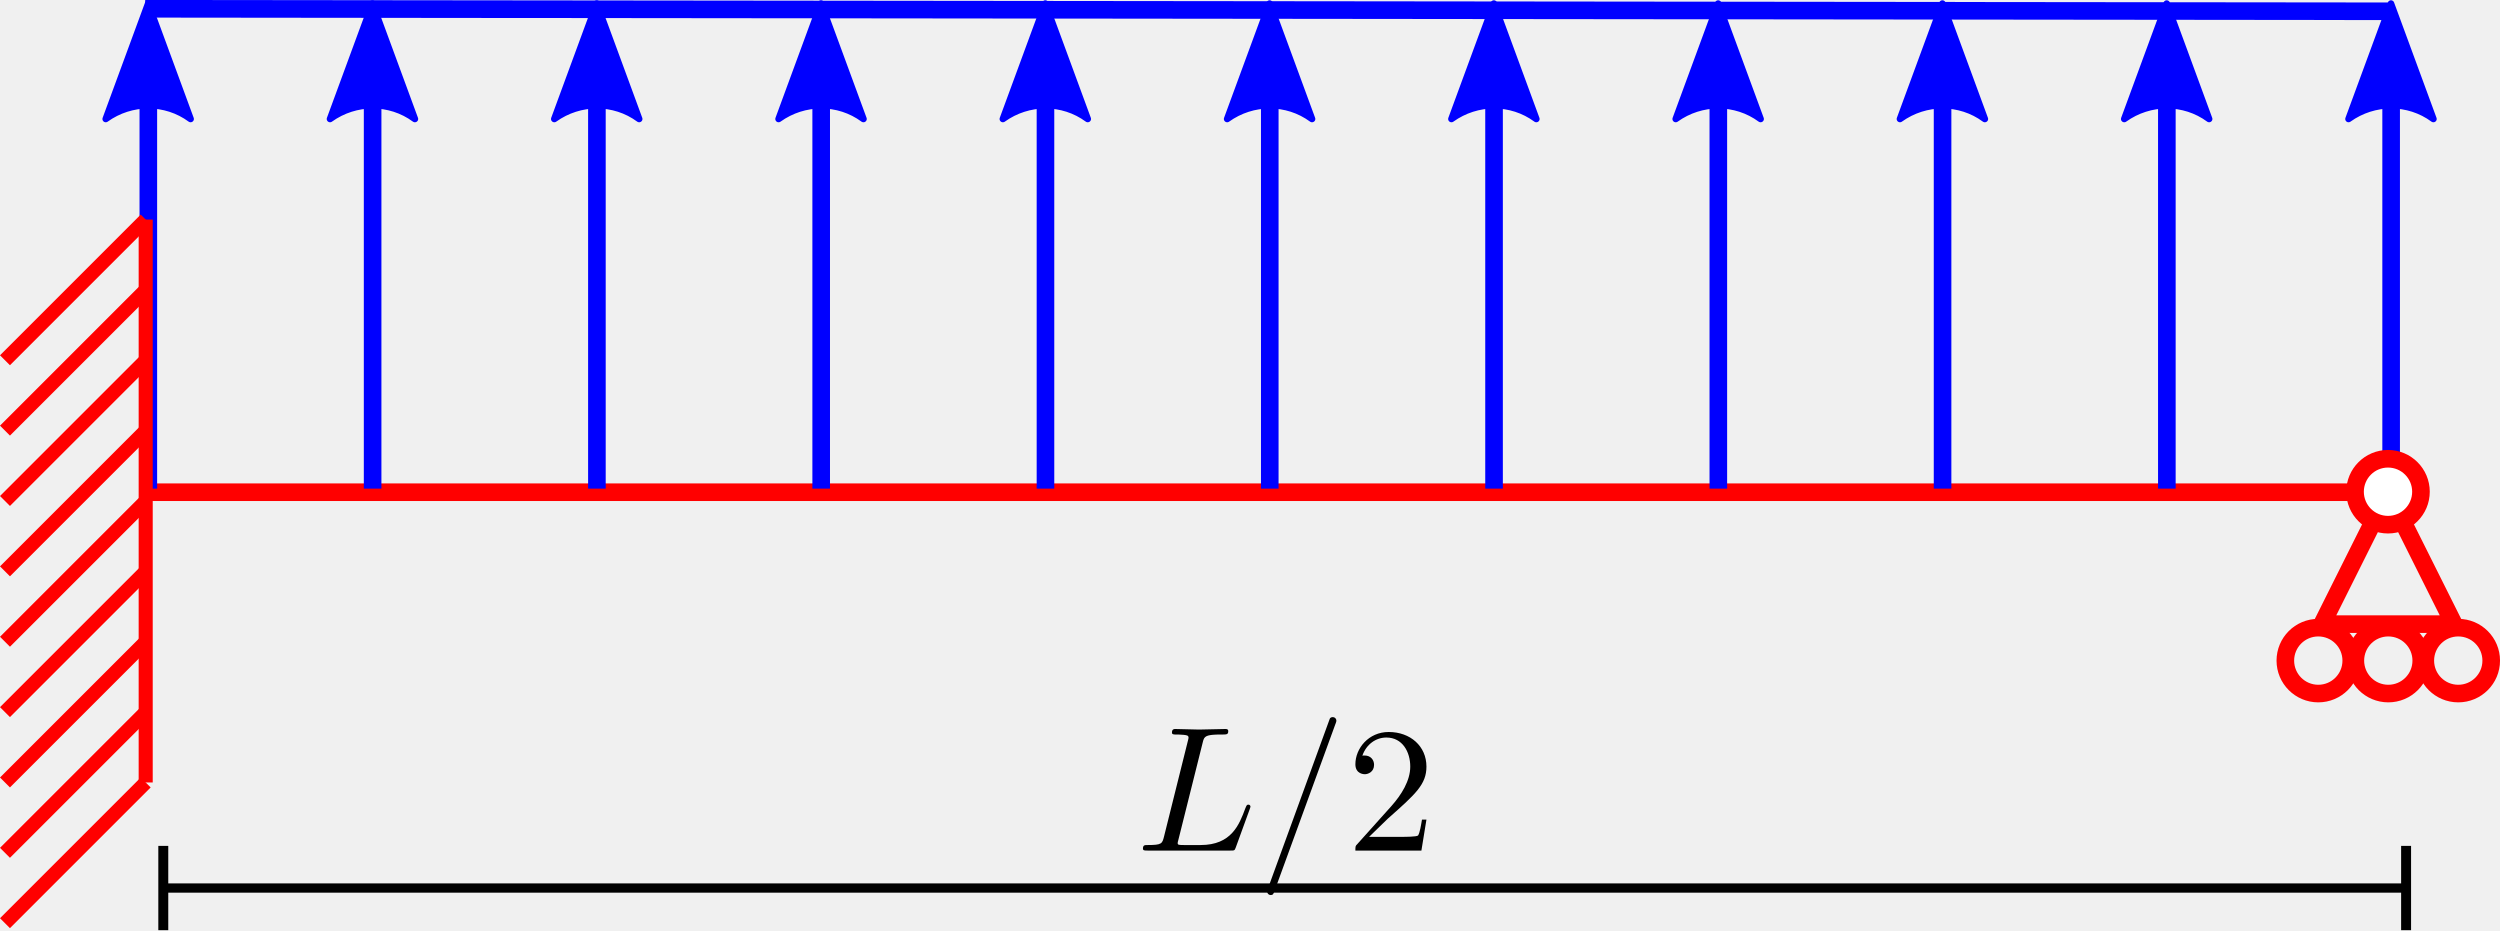
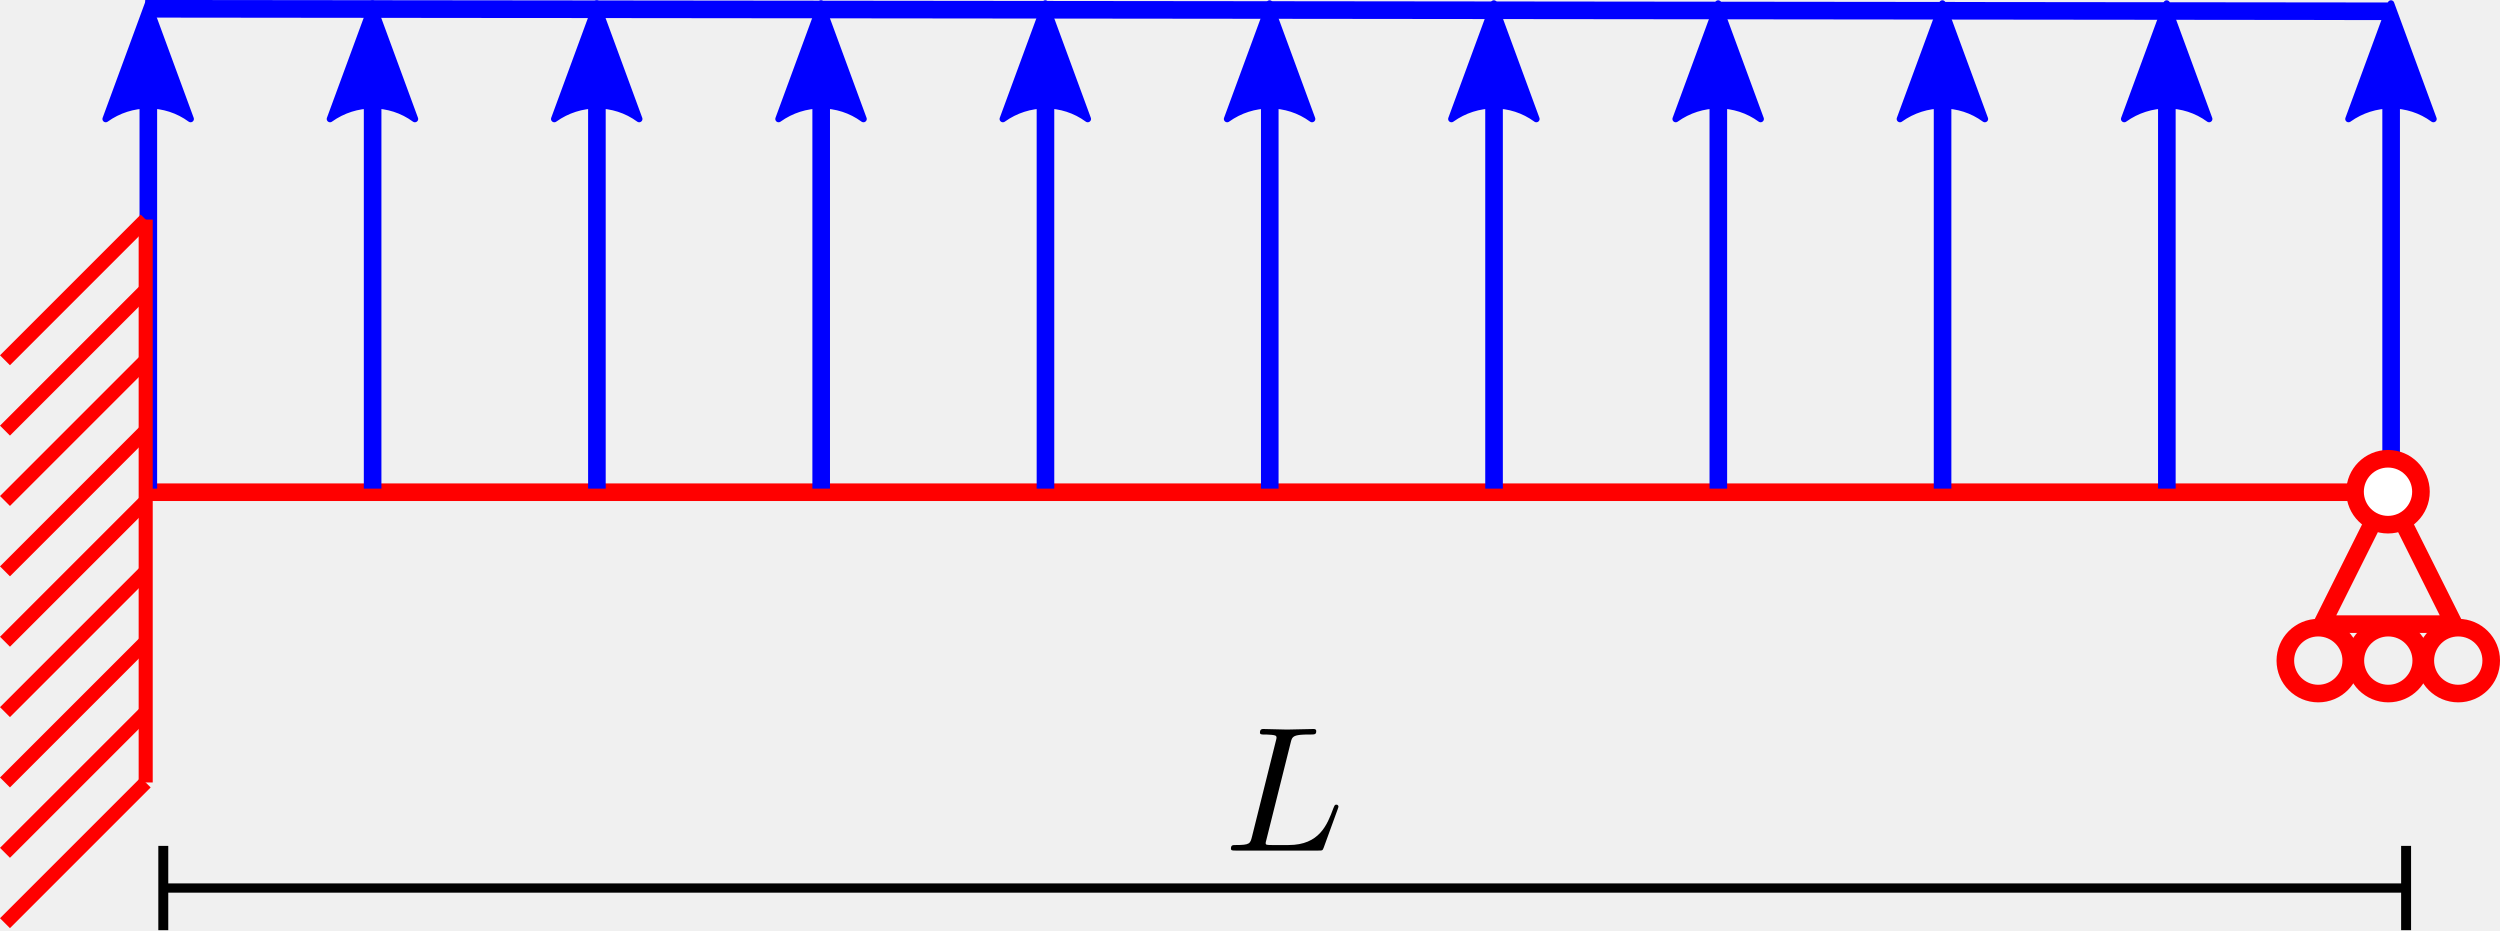
<svg xmlns="http://www.w3.org/2000/svg" width="50.137mm" height="18.655mm" viewBox="0 0 50.137 18.655" version="1.1" id="svg8">
  <defs id="defs2">
    <marker style="overflow:visible" id="marker10609" refX="0" refY="0" orient="auto">
      <path transform="scale(0.8,0.8)" style="fill:none;fill-opacity:0.75;fill-rule:evenodd;stroke:#000000;stroke-width:1pt;stroke-opacity:1" d="M 0,5.65 0,-5.65" id="path10607" />
    </marker>
    <marker style="overflow:visible" id="marker10449" refX="0" refY="0" orient="auto">
      <path transform="scale(0.8,0.8)" style="fill:none;fill-opacity:0.75;fill-rule:evenodd;stroke:#000000;stroke-width:1pt;stroke-opacity:1" d="M 0,5.65 0,-5.65" id="path10447" />
    </marker>
    <marker style="overflow:visible" id="marker10295" refX="0" refY="0" orient="auto">
      <path transform="scale(0.8,0.8)" style="fill:none;fill-opacity:0.75;fill-rule:evenodd;stroke:#000000;stroke-width:1pt;stroke-opacity:1" d="M 0,5.65 0,-5.65" id="path10293" />
    </marker>
    <marker style="overflow:visible" id="marker9395" refX="0" refY="0" orient="auto">
      <path transform="scale(-0.6,-0.6)" d="M 8.719,4.034 -2.207,0.016 8.719,-4.002 c -1.745,2.372 -1.735,5.617 -6e-7,8.035 z" style="fill:#000000;fill-opacity:1;fill-rule:evenodd;stroke:#000000;stroke-width:0.625;stroke-linejoin:round;stroke-opacity:1" id="path9393" />
    </marker>
    <marker orient="auto" refY="0" refX="0" id="StopL" style="overflow:visible">
      <path id="path5006" d="M 0,5.65 0,-5.65" style="fill:none;fill-opacity:0.75;fill-rule:evenodd;stroke:#000000;stroke-width:1pt;stroke-opacity:1" transform="scale(0.8,0.8)" />
    </marker>
    <marker style="overflow:visible" id="marker6791" refX="0" refY="0" orient="auto">
      <path transform="scale(-0.6,-0.6)" d="M 8.719,4.034 -2.207,0.016 8.719,-4.002 c -1.745,2.372 -1.735,5.617 -6e-7,8.035 z" style="fill:#0000ff;fill-opacity:1;fill-rule:evenodd;stroke:#0000ff;stroke-width:0.625;stroke-linejoin:round;stroke-opacity:1" id="path6789" />
    </marker>
    <marker orient="auto" refY="0" refX="0" id="marker6707" style="overflow:visible">
      <path id="path6705" style="fill:#0000ff;fill-opacity:1;fill-rule:evenodd;stroke:#0000ff;stroke-width:0.625;stroke-linejoin:round;stroke-opacity:1" d="M 8.719,4.034 -2.207,0.016 8.719,-4.002 c -1.745,2.372 -1.735,5.617 -6e-7,8.035 z" transform="scale(-0.6,-0.6)" />
    </marker>
    <marker style="overflow:visible" id="marker6629" refX="0" refY="0" orient="auto">
      <path transform="scale(-0.6,-0.6)" d="M 8.719,4.034 -2.207,0.016 8.719,-4.002 c -1.745,2.372 -1.735,5.617 -6e-7,8.035 z" style="fill:#0000ff;fill-opacity:1;fill-rule:evenodd;stroke:#0000ff;stroke-width:0.625;stroke-linejoin:round;stroke-opacity:1" id="path6627" />
    </marker>
    <marker orient="auto" refY="0" refX="0" id="marker6557" style="overflow:visible">
      <path id="path6555" style="fill:#0000ff;fill-opacity:1;fill-rule:evenodd;stroke:#0000ff;stroke-width:0.625;stroke-linejoin:round;stroke-opacity:1" d="M 8.719,4.034 -2.207,0.016 8.719,-4.002 c -1.745,2.372 -1.735,5.617 -6e-7,8.035 z" transform="scale(-0.6,-0.6)" />
    </marker>
    <marker style="overflow:visible" id="marker6491" refX="0" refY="0" orient="auto">
      <path transform="scale(-0.6,-0.6)" d="M 8.719,4.034 -2.207,0.016 8.719,-4.002 c -1.745,2.372 -1.735,5.617 -6e-7,8.035 z" style="fill:#0000ff;fill-opacity:1;fill-rule:evenodd;stroke:#0000ff;stroke-width:0.625;stroke-linejoin:round;stroke-opacity:1" id="path6489" />
    </marker>
    <marker orient="auto" refY="0" refX="0" id="marker6431" style="overflow:visible">
      <path id="path6429" style="fill:#0000ff;fill-opacity:1;fill-rule:evenodd;stroke:#0000ff;stroke-width:0.625;stroke-linejoin:round;stroke-opacity:1" d="M 8.719,4.034 -2.207,0.016 8.719,-4.002 c -1.745,2.372 -1.735,5.617 -6e-7,8.035 z" transform="scale(-0.6,-0.6)" />
    </marker>
    <marker style="overflow:visible" id="marker6377" refX="0" refY="0" orient="auto">
      <path transform="scale(-0.6,-0.6)" d="M 8.719,4.034 -2.207,0.016 8.719,-4.002 c -1.745,2.372 -1.735,5.617 -6e-7,8.035 z" style="fill:#0000ff;fill-opacity:1;fill-rule:evenodd;stroke:#0000ff;stroke-width:0.625;stroke-linejoin:round;stroke-opacity:1" id="path6375" />
    </marker>
    <marker orient="auto" refY="0" refX="0" id="marker6329" style="overflow:visible">
      <path id="path6327" style="fill:#0000ff;fill-opacity:1;fill-rule:evenodd;stroke:#0000ff;stroke-width:0.625;stroke-linejoin:round;stroke-opacity:1" d="M 8.719,4.034 -2.207,0.016 8.719,-4.002 c -1.745,2.372 -1.735,5.617 -6e-7,8.035 z" transform="scale(-0.6,-0.6)" />
    </marker>
    <marker style="overflow:visible" id="marker6287" refX="0" refY="0" orient="auto">
      <path transform="scale(-0.6,-0.6)" d="M 8.719,4.034 -2.207,0.016 8.719,-4.002 c -1.745,2.372 -1.735,5.617 -6e-7,8.035 z" style="fill:#0000ff;fill-opacity:1;fill-rule:evenodd;stroke:#0000ff;stroke-width:0.625;stroke-linejoin:round;stroke-opacity:1" id="path6285" />
    </marker>
    <marker orient="auto" refY="0" refX="0" id="marker5651" style="overflow:visible">
      <path id="path5649" style="fill:#0000ff;fill-opacity:1;fill-rule:evenodd;stroke:#0000ff;stroke-width:0.625;stroke-linejoin:round;stroke-opacity:1" d="M 8.719,4.034 -2.207,0.016 8.719,-4.002 c -1.745,2.372 -1.735,5.617 -6e-7,8.035 z" transform="scale(-0.6,-0.6)" />
    </marker>
    <marker orient="auto" refY="0" refX="0" id="Arrow2Mend" style="overflow:visible">
      <path id="path4864" style="fill:#0000ff;fill-opacity:1;fill-rule:evenodd;stroke:#0000ff;stroke-width:0.625;stroke-linejoin:round;stroke-opacity:1" d="M 8.719,4.034 -2.207,0.016 8.719,-4.002 c -1.745,2.372 -1.735,5.617 -6e-7,8.035 z" transform="scale(-0.6,-0.6)" />
    </marker>
  </defs>
  <g id="layer1" transform="translate(-12.60022,-14.60769)">
    <path style="fill:none;stroke:#ff0000;stroke-width:0.353;stroke-linecap:butt;stroke-linejoin:miter;stroke-miterlimit:4;stroke-dasharray:none;stroke-opacity:1" d="m 15.512,24.479 44.954,0" id="path285" />
    <path style="fill:none;stroke:#0000ff;stroke-width:0.353;stroke-linecap:butt;stroke-linejoin:miter;stroke-miterlimit:4;stroke-dasharray:none;stroke-opacity:1;marker-end:url(#Arrow2Mend)" d="m 15.575,24.407 0,-9.26" id="path4835" />
    <path style="fill:none;stroke:#0000ff;stroke-width:0.353;stroke-linecap:butt;stroke-linejoin:miter;stroke-miterlimit:4;stroke-dasharray:none;stroke-opacity:1;marker-end:url(#marker5651)" d="m 20.073,24.407 0,-9.26" id="path5647" />
    <path id="path6283" d="m 24.571,24.407 0,-9.26" style="fill:none;stroke:#0000ff;stroke-width:0.353;stroke-linecap:butt;stroke-linejoin:miter;stroke-miterlimit:4;stroke-dasharray:none;stroke-opacity:1;marker-end:url(#marker6287)" />
    <path style="fill:none;stroke:#0000ff;stroke-width:0.353;stroke-linecap:butt;stroke-linejoin:miter;stroke-miterlimit:4;stroke-dasharray:none;stroke-opacity:1;marker-end:url(#marker6329)" d="m 29.069,24.407 0,-9.26" id="path6325" />
    <path id="path6373" d="m 33.567,24.407 0,-9.26" style="fill:none;stroke:#0000ff;stroke-width:0.353;stroke-linecap:butt;stroke-linejoin:miter;stroke-miterlimit:4;stroke-dasharray:none;stroke-opacity:1;marker-end:url(#marker6377)" />
    <path style="fill:none;stroke:#0000ff;stroke-width:0.353;stroke-linecap:butt;stroke-linejoin:miter;stroke-miterlimit:4;stroke-dasharray:none;stroke-opacity:1;marker-end:url(#marker6431)" d="m 38.065,24.407 0,-9.26" id="path6427" />
    <path id="path6487" d="m 47.061,24.407 0,-9.26" style="fill:none;stroke:#0000ff;stroke-width:0.353;stroke-linecap:butt;stroke-linejoin:miter;stroke-miterlimit:4;stroke-dasharray:none;stroke-opacity:1;marker-end:url(#marker6491)" />
    <path style="fill:none;stroke:#0000ff;stroke-width:0.353;stroke-linecap:butt;stroke-linejoin:miter;stroke-miterlimit:4;stroke-dasharray:none;stroke-opacity:1;marker-end:url(#marker6557)" d="m 51.558,24.407 0,-9.26" id="path6553" />
    <path id="path6625" d="m 42.563,24.407 0,-9.26" style="fill:none;stroke:#0000ff;stroke-width:0.353;stroke-linecap:butt;stroke-linejoin:miter;stroke-miterlimit:4;stroke-dasharray:none;stroke-opacity:1;marker-end:url(#marker6629)" />
    <path style="fill:none;stroke:#0000ff;stroke-width:0.353;stroke-linecap:butt;stroke-linejoin:miter;stroke-miterlimit:4;stroke-dasharray:none;stroke-opacity:1;marker-end:url(#marker6707)" d="m 56.056,24.407 0,-9.26" id="path6703" />
    <path id="path6787" d="m 60.554,24.407 0,-9.26" style="fill:none;stroke:#0000ff;stroke-width:0.353;stroke-linecap:butt;stroke-linejoin:miter;stroke-miterlimit:4;stroke-dasharray:none;stroke-opacity:1;marker-end:url(#marker6791)" />
    <g id="g7967" style="stroke:#ff0000;stroke-width:0.353;stroke-miterlimit:4;stroke-dasharray:none" transform="translate(-0.3628571,0)">
      <path id="path3998" d="m 60.854,24.479 -1.323,2.646 2.646,0 -1.323,-2.646" style="fill:none;stroke:#ff0000;stroke-width:0.353;stroke-linecap:butt;stroke-linejoin:miter;stroke-miterlimit:4;stroke-dasharray:none;stroke-opacity:1" />
      <circle r="0.661" cy="27.856" cx="59.456" id="path4006" style="fill:none;stroke:#ff0000;stroke-width:0.353;stroke-miterlimit:4;stroke-dasharray:none;stroke-opacity:1" />
      <circle style="fill:none;stroke:#ff0000;stroke-width:0.353;stroke-miterlimit:4;stroke-dasharray:none;stroke-opacity:1" id="circle4813" cx="60.86" cy="27.856" r="0.661" />
      <circle r="0.661" cy="27.856" cx="62.263" id="circle4815" style="fill:none;stroke:#ff0000;stroke-width:0.353;stroke-miterlimit:4;stroke-dasharray:none;stroke-opacity:1" />
      <circle style="fill:#ffffff;stroke:#ff0000;stroke-width:0.353;stroke-miterlimit:4;stroke-dasharray:none;stroke-opacity:1" id="circle6765" cx="60.854" cy="24.469" r="0.661" />
    </g>
    <path style="fill:#000080;stroke:#0000ff;stroke-width:0.353;stroke-linecap:butt;stroke-linejoin:miter;stroke-miterlimit:4;stroke-dasharray:none;stroke-opacity:1" d="m 15.512,14.784 45.055,0.05" id="path9171" />
    <path style="fill:none;stroke:#000000;stroke-width:0.187px;stroke-linecap:butt;stroke-linejoin:miter;stroke-opacity:1;marker-start:url(#StopL);marker-mid:url(#StopL);marker-end:url(#StopL)" d="m 15.875,32.417 c 44.979,0 44.979,0 44.979,0" id="path9173" />
-     <g transform="matrix(0.2388288,0,0,0.2388288,15.28405,7.570294)" id="g5154">
+     <g transform="matrix(0.2388288,0,0,0.2388288,17.04875,7.570294)" id="g5154">
      <g style="font-style:normal;font-variant:normal;font-weight:normal;font-stretch:normal;letter-spacing:normal;word-spacing:normal;text-anchor:start;fill:none;fill-opacity:1;fill-rule:evenodd;stroke:#000000;stroke-linecap:butt;stroke-linejoin:miter;stroke-miterlimit:10.433;stroke-dasharray:none;stroke-dashoffset:0;stroke-opacity:1" id="g5152" transform="matrix(0.3,0,0,-0.3,-52.5,222.75)" xml:space="preserve" stroke-miterlimit="10.433" font-style="normal" font-variant="normal" font-weight="normal" font-stretch="normal" font-size-adjust="none" letter-spacing="normal" word-spacing="normal">
        <path style="fill:#000000;stroke-width:0" d="m 474.16,436.34 0.04,0.16 0.04,0.16 0.04,0.15 0.04,0.15 0.04,0.13 0.05,0.13 0.05,0.13 0.05,0.11 0.06,0.12 0.06,0.1 0.08,0.1 0.08,0.09 0.09,0.09 0.1,0.08 0.11,0.08 0.12,0.07 0.13,0.06 0.15,0.06 0.16,0.06 0.18,0.05 0.09,0.02 0.1,0.02 0.1,0.02 0.11,0.02 0.11,0.02 0.11,0.02 0.12,0.02 0.13,0.01 0.13,0.01 0.14,0.02 0.14,0.01 0.14,0.01 0.15,0.01 0.16,0.01 0.16,0.01 0.17,0.01 0.17,0 0.18,0.01 0.18,0 0.19,0.01 0.2,0 0.2,0 0.21,0 0.22,0 c 1.49,0 1.89,0 1.89,0.96 0,0.59 -0.54,0.59 -0.79,0.59 -1.66,0 -5.74,-0.16 -7.38,-0.16 -1.5,0 -5.14,0.16 -6.62,0.16 -0.36,0 -0.96,0 -0.96,-1 0,-0.55 0.46,-0.55 1.39,-0.55 0.11,0 1.05,0 1.91,-0.09 0.89,-0.11 1.34,-0.16 1.34,-0.8 0,-0.2 -0.06,-0.36 -0.2,-0.95 l -6.67,-26.75 c -0.5,-1.95 -0.61,-2.34 -4.55,-2.34 -0.84,0 -1.34,0 -1.34,-1 0,-0.55 0.45,-0.55 1.34,-0.55 l 23.08,0 c 1.19,0 1.23,0 1.55,0.84 l 3.92,10.77 c 0.2,0.55 0.2,0.64 0.2,0.7 0,0.19 -0.14,0.55 -0.59,0.55 -0.46,0 -0.5,-0.25 -0.85,-1.05 -1.7,-4.59 -3.89,-10.26 -12.51,-10.26 l -4.67,0 c -0.71,0 -0.8,0 -1.1,0.04 -0.5,0.05 -0.65,0.1 -0.65,0.5 0,0.14 0,0.25 0.25,1.14 z" id="path5146" />
-         <path style="fill:#000000;stroke-width:0" d="m 511.35,441.67 0.01,0.03 0.01,0.03 0.02,0.03 0.01,0.03 0.01,0.02 0.01,0.03 0.01,0.03 0,0.02 0.02,0.05 0.02,0.05 0.01,0.04 0.02,0.05 0.01,0.04 0.01,0.04 0.01,0.03 0.01,0.04 0.01,0.03 0.01,0.03 0,0.03 0.01,0.02 0.01,0.03 0,0.02 0.01,0.02 0,0.02 0,0.02 0,0.02 0.01,0.01 0,0.02 0,0.01 0,0.01 0,0.01 0,0.01 0,0.01 0,0.01 0,0.01 0,0 c 0,0.55 -0.45,0.99 -1,0.99 -0.34,0 -0.7,-0.14 -0.84,-0.44 l -17.3,-47.48 c -0.25,-0.64 -0.25,-0.85 -0.25,-0.89 0,-0.55 0.45,-1 1,-1 0.66,0 0.8,0.34 1.09,1.18 z" id="path5148" />
-         <path style="fill:#000000;stroke-width:0" d="m 520.76,410.04 5.28,5.13 c 7.77,6.87 10.77,9.56 10.77,14.54 0,5.69 -4.49,9.68 -10.56,9.68 -5.65,0 -9.33,-4.6 -9.33,-9.03 0,-2.79 2.5,-2.79 2.64,-2.79 0.86,0 2.59,0.6 2.59,2.64 0,1.3 -0.89,2.6 -2.64,2.6 -0.39,0 -0.5,0 -0.64,-0.05 1.14,3.24 3.83,5.08 6.72,5.08 4.53,0 6.69,-4.05 6.69,-8.13 0,-3.98 -2.5,-7.92 -5.24,-11.01 l -9.56,-10.66 c -0.56,-0.54 -0.56,-0.64 -0.56,-1.84 l 18.48,0 1.41,8.67 -1.25,0 c -0.25,-1.5 -0.59,-3.69 -1.09,-4.44 -0.37,-0.39 -3.65,-0.39 -4.74,-0.39 z" id="path5150" />
      </g>
    </g>
    <g id="g7713" style="stroke:#ff0000">
      <path id="path7693" d="m 15.522,30.3 0,-11.289" style="fill:none;fill-rule:evenodd;stroke:#ff0000;stroke-width:0.282px;stroke-linecap:butt;stroke-linejoin:miter;stroke-opacity:1" />
      <path id="path7695" d="m 15.522,30.3 -2.822,2.822" style="fill:none;fill-rule:evenodd;stroke:#ff0000;stroke-width:0.282px;stroke-linecap:butt;stroke-linejoin:miter;stroke-opacity:1" />
      <path style="fill:none;fill-rule:evenodd;stroke:#ff0000;stroke-width:0.282px;stroke-linecap:butt;stroke-linejoin:miter;stroke-opacity:1" d="m 15.522,28.889 -2.822,2.822" id="path7697" />
      <path id="path7699" d="m 15.522,27.478 -2.822,2.822" style="fill:none;fill-rule:evenodd;stroke:#ff0000;stroke-width:0.282px;stroke-linecap:butt;stroke-linejoin:miter;stroke-opacity:1" />
      <path style="fill:none;fill-rule:evenodd;stroke:#ff0000;stroke-width:0.282px;stroke-linecap:butt;stroke-linejoin:miter;stroke-opacity:1" d="m 15.522,26.067 -2.822,2.822" id="path7701" />
      <path id="path7703" d="m 15.522,20.422 -2.822,2.822" style="fill:none;fill-rule:evenodd;stroke:#ff0000;stroke-width:0.282px;stroke-linecap:butt;stroke-linejoin:miter;stroke-opacity:1" />
      <path style="fill:none;fill-rule:evenodd;stroke:#ff0000;stroke-width:0.282px;stroke-linecap:butt;stroke-linejoin:miter;stroke-opacity:1" d="m 15.522,21.833 -2.822,2.822" id="path7705" />
      <path id="path7707" d="m 15.522,23.244 -2.822,2.822" style="fill:none;fill-rule:evenodd;stroke:#ff0000;stroke-width:0.282px;stroke-linecap:butt;stroke-linejoin:miter;stroke-opacity:1" />
      <path style="fill:none;fill-rule:evenodd;stroke:#ff0000;stroke-width:0.282px;stroke-linecap:butt;stroke-linejoin:miter;stroke-opacity:1" d="m 15.522,24.656 -2.822,2.822" id="path7709" />
      <path id="path7711" d="m 15.522,19.011 -2.822,2.822" style="fill:none;fill-rule:evenodd;stroke:#ff0000;stroke-width:0.282px;stroke-linecap:butt;stroke-linejoin:miter;stroke-opacity:1" />
    </g>
  </g>
</svg>
